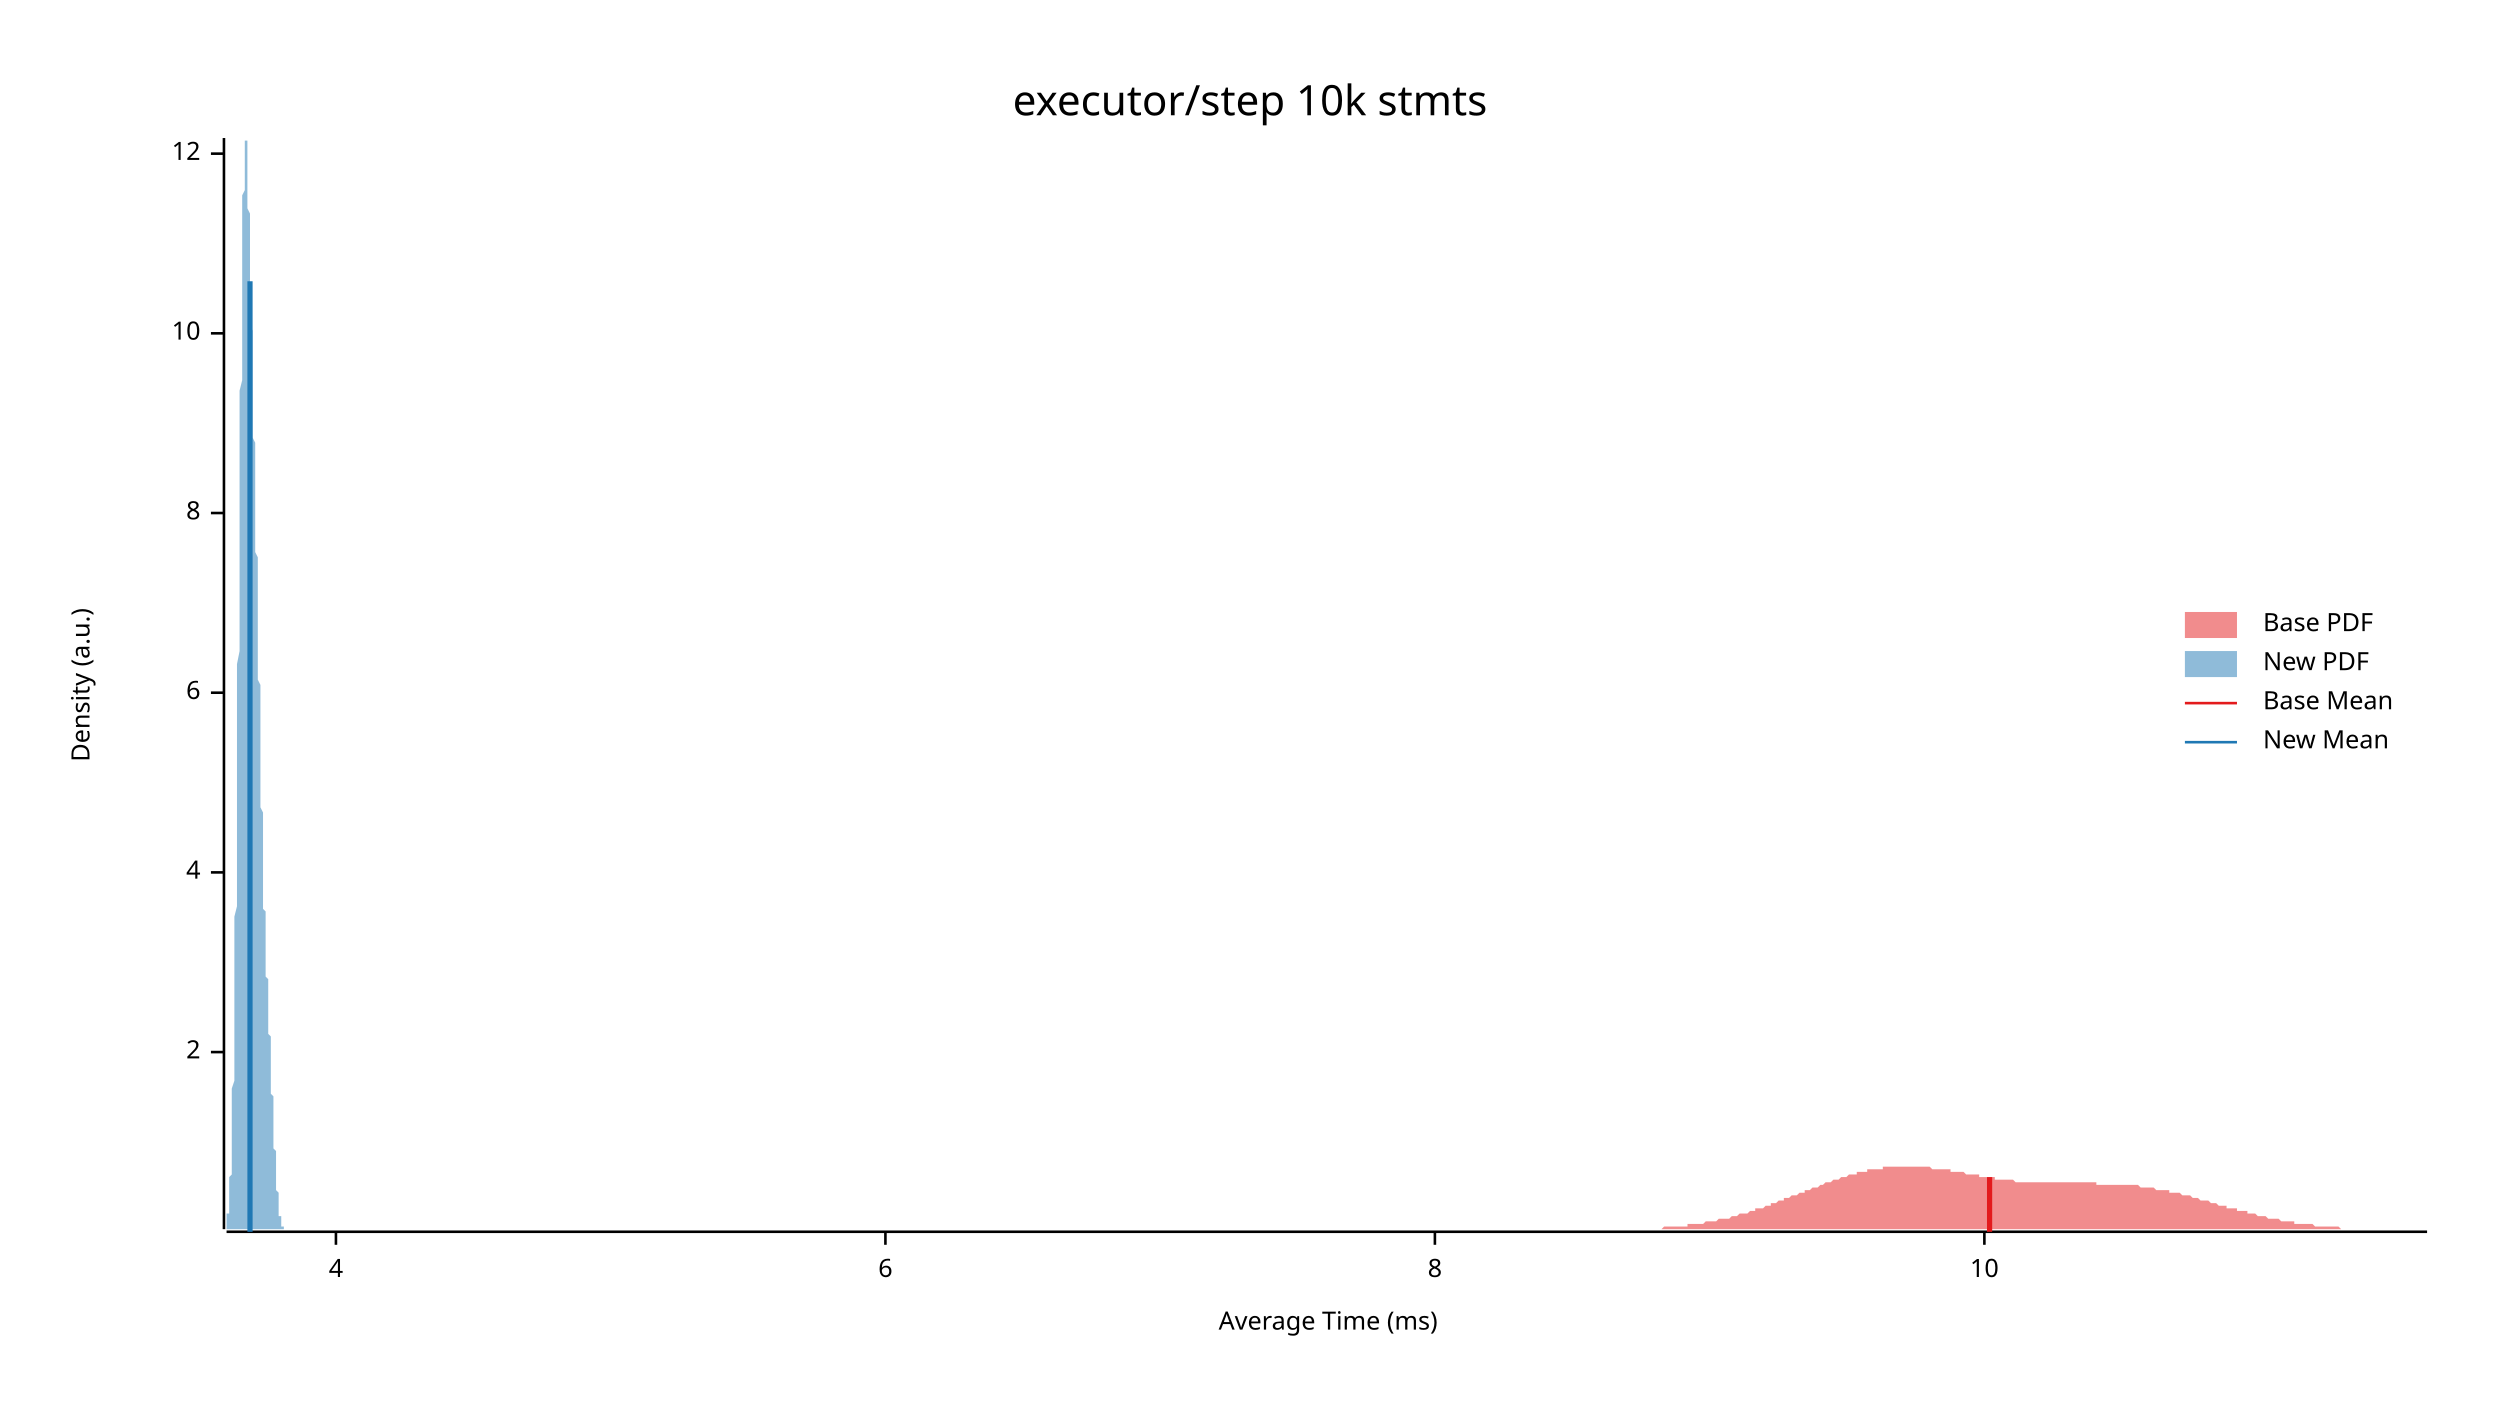
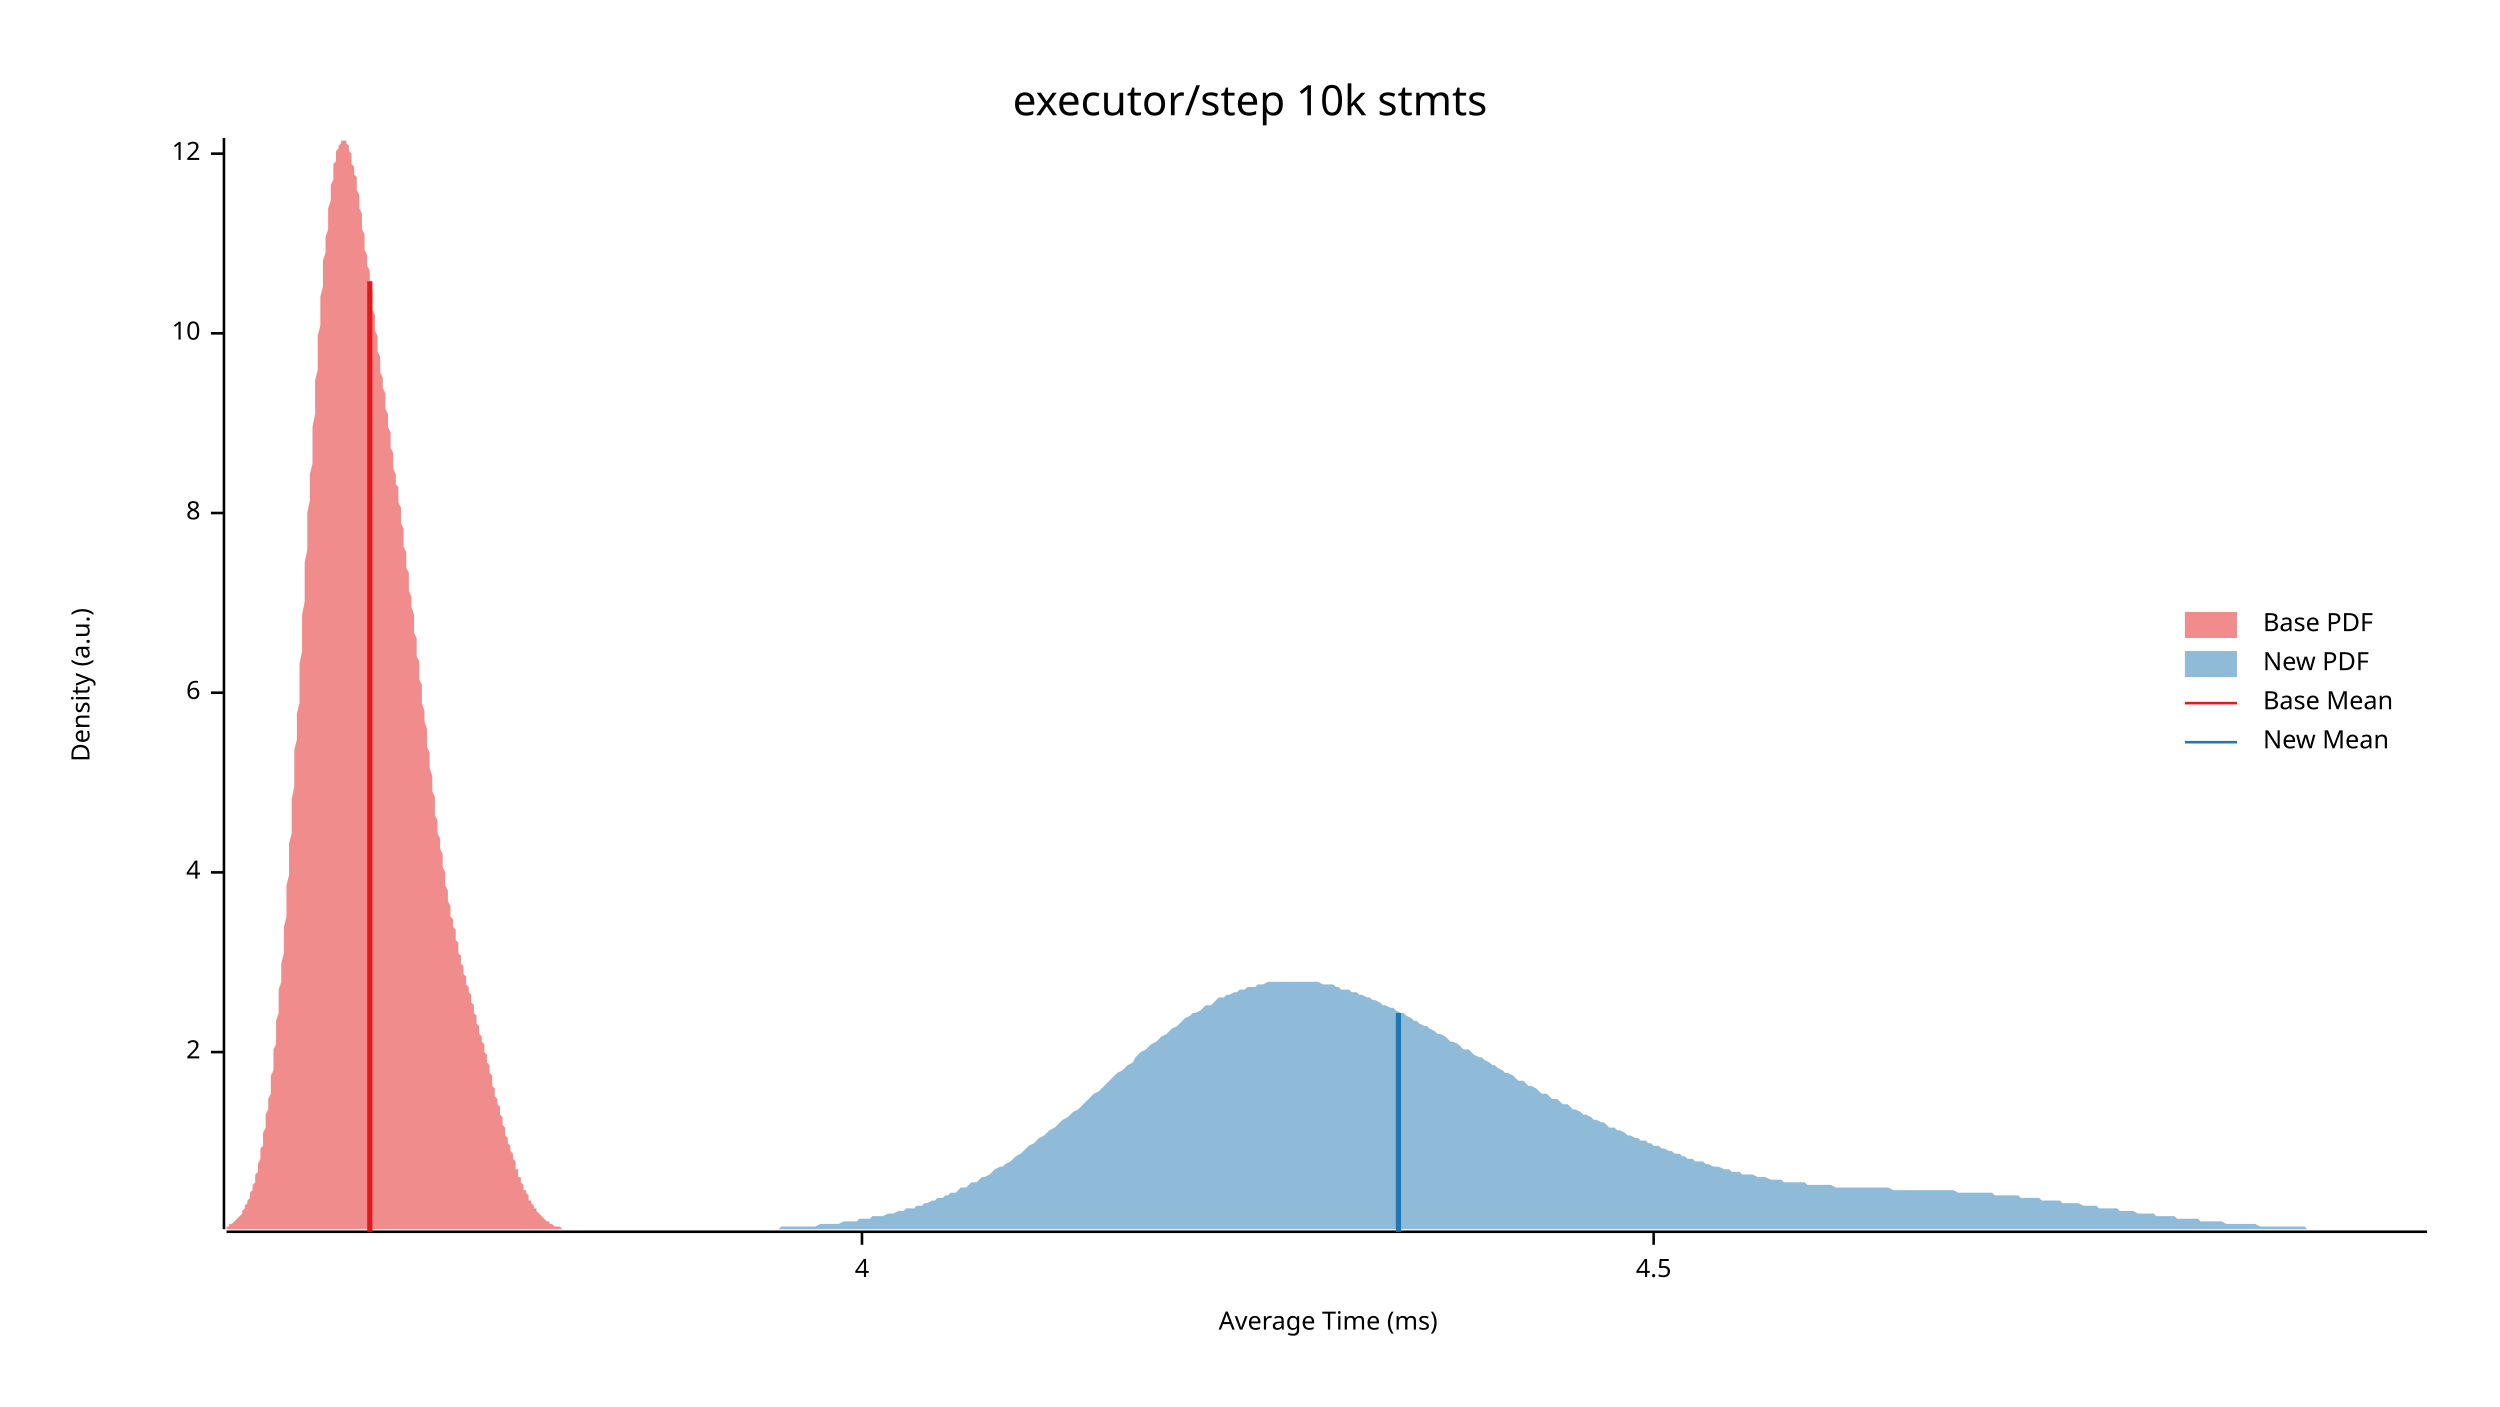
<svg xmlns="http://www.w3.org/2000/svg" width="960" height="540" viewBox="0 0 960 540">
  <text x="480" y="32" dy="0.76em" text-anchor="middle" font-family="sans-serif" font-size="16.129" opacity="1" fill="#000000">
executor/step 10k stmts
</text>
  <text x="27" y="263" dy="0.76em" text-anchor="middle" font-family="sans-serif" font-size="9.677" opacity="1" fill="#000000" transform="rotate(270, 27, 263)">
Density (a.u.)
</text>
  <text x="510" y="513" dy="-0.5ex" text-anchor="middle" font-family="sans-serif" font-size="9.677" opacity="1" fill="#000000">
Average Time (ms)
</text>
  <polyline fill="none" opacity="1" stroke="#000000" stroke-width="1" points="86,53 86,472 " />
  <text x="77" y="404" dy="0.5ex" text-anchor="end" font-family="sans-serif" font-size="9.677" opacity="1" fill="#000000">
2
</text>
  <polyline fill="none" opacity="1" stroke="#000000" stroke-width="1" points="81,404 86,404 " />
  <text x="77" y="335" dy="0.5ex" text-anchor="end" font-family="sans-serif" font-size="9.677" opacity="1" fill="#000000">
4
</text>
  <polyline fill="none" opacity="1" stroke="#000000" stroke-width="1" points="81,335 86,335 " />
  <text x="77" y="266" dy="0.5ex" text-anchor="end" font-family="sans-serif" font-size="9.677" opacity="1" fill="#000000">
6
</text>
  <polyline fill="none" opacity="1" stroke="#000000" stroke-width="1" points="81,266 86,266 " />
  <text x="77" y="197" dy="0.5ex" text-anchor="end" font-family="sans-serif" font-size="9.677" opacity="1" fill="#000000">
8
</text>
  <polyline fill="none" opacity="1" stroke="#000000" stroke-width="1" points="81,197 86,197 " />
  <text x="77" y="128" dy="0.5ex" text-anchor="end" font-family="sans-serif" font-size="9.677" opacity="1" fill="#000000">
10
</text>
  <polyline fill="none" opacity="1" stroke="#000000" stroke-width="1" points="81,128 86,128 " />
  <text x="77" y="59" dy="0.5ex" text-anchor="end" font-family="sans-serif" font-size="9.677" opacity="1" fill="#000000">
12
</text>
  <polyline fill="none" opacity="1" stroke="#000000" stroke-width="1" points="81,59 86,59 " />
  <polyline fill="none" opacity="1" stroke="#000000" stroke-width="1" points="87,473 932,473 " />
-   <text x="129" y="483" dy="0.76em" text-anchor="middle" font-family="sans-serif" font-size="9.677" opacity="1" fill="#000000">
+   <text x="331" y="483" dy="0.76em" text-anchor="middle" font-family="sans-serif" font-size="9.677" opacity="1" fill="#000000">
4
</text>
-   <polyline fill="none" opacity="1" stroke="#000000" stroke-width="1" points="129,473 129,478 " />
-   <text x="340" y="483" dy="0.76em" text-anchor="middle" font-family="sans-serif" font-size="9.677" opacity="1" fill="#000000">
- 6
+   <polyline fill="none" opacity="1" stroke="#000000" stroke-width="1" points="331,473 331,478 " />
+   <text x="635" y="483" dy="0.76em" text-anchor="middle" font-family="sans-serif" font-size="9.677" opacity="1" fill="#000000">
+ 4.5
</text>
-   <polyline fill="none" opacity="1" stroke="#000000" stroke-width="1" points="340,473 340,478 " />
-   <text x="551" y="483" dy="0.76em" text-anchor="middle" font-family="sans-serif" font-size="9.677" opacity="1" fill="#000000">
- 8
- </text>
-   <polyline fill="none" opacity="1" stroke="#000000" stroke-width="1" points="551,473 551,478 " />
-   <text x="762" y="483" dy="0.76em" text-anchor="middle" font-family="sans-serif" font-size="9.677" opacity="1" fill="#000000">
- 10
- </text>
-   <polyline fill="none" opacity="1" stroke="#000000" stroke-width="1" points="762,473 762,478 " />
-   <polygon opacity="0.5" fill="#E31A1C" points="607,472 607,472 608,472 609,472 609,472 610,472 611,472 611,472 612,472 613,472 613,472 614,472 615,472 615,472 616,472 617,472 617,472 618,472 618,472 619,472 620,472 620,472 621,472 622,472 622,472 623,472 624,472 624,472 625,472 626,472 626,472 627,472 628,472 628,472 629,472 630,472 630,472 631,472 631,472 632,472 633,472 633,472 634,472 635,472 635,472 636,472 637,472 637,472 638,472 639,471 639,471 640,471 641,471 641,471 642,471 643,471 643,471 644,471 644,471 645,471 646,471 646,471 647,471 648,471 648,470 649,470 650,470 650,470 651,470 652,470 652,470 653,470 654,470 654,470 655,469 656,469 656,469 657,469 658,469 658,469 659,469 659,469 660,468 661,468 661,468 662,468 663,468 663,468 664,468 665,467 665,467 666,467 667,467 667,467 668,466 669,466 669,466 670,466 671,466 671,466 672,465 672,465 673,465 674,465 674,464 675,464 676,464 676,464 677,464 678,463 678,463 679,463 680,463 680,462 681,462 682,462 682,462 683,461 684,461 684,461 685,461 685,460 686,460 687,460 687,460 688,459 689,459 689,459 690,459 691,458 691,458 692,458 693,458 693,457 694,457 695,457 695,457 696,456 697,456 697,456 698,456 699,455 699,455 700,455 700,455 701,454 702,454 702,454 703,454 704,453 704,453 705,453 706,453 706,453 707,452 708,452 708,452 709,452 710,451 710,451 711,451 712,451 712,451 713,451 713,450 714,450 715,450 715,450 716,450 717,450 717,449 718,449 719,449 719,449 720,449 721,449 721,449 722,449 723,449 723,448 724,448 725,448 725,448 726,448 726,448 727,448 728,448 728,448 729,448 730,448 730,448 731,448 732,448 732,448 733,448 734,448 734,448 735,448 736,448 736,448 737,448 738,448 738,448 739,448 740,448 740,448 741,448 741,448 742,449 743,449 743,449 744,449 745,449 745,449 746,449 747,449 747,449 748,449 749,449 749,450 750,450 751,450 751,450 752,450 753,450 753,450 754,450 754,450 755,451 756,451 756,451 757,451 758,451 758,451 759,451 760,451 760,452 761,452 762,452 762,452 763,452 764,452 764,452 765,452 766,452 766,453 767,453 767,453 768,453 769,453 769,453 770,453 771,453 771,453 772,453 773,453 773,453 774,454 775,454 775,454 776,454 777,454 777,454 778,454 779,454 779,454 780,454 781,454 781,454 782,454 782,454 783,454 784,454 784,454 785,454 786,454 786,454 787,454 788,454 788,454 789,454 790,454 790,454 791,454 792,454 792,454 793,454 794,454 794,454 795,454 795,454 796,454 797,454 797,454 798,454 799,454 799,454 800,454 801,454 801,454 802,454 803,454 803,454 804,454 805,454 805,455 806,455 807,455 807,455 808,455 808,455 809,455 810,455 810,455 811,455 812,455 812,455 813,455 814,455 814,455 815,455 816,455 816,455 817,455 818,455 818,455 819,455 820,455 820,455 821,455 822,456 822,456 823,456 823,456 824,456 825,456 825,456 826,456 827,456 827,456 828,457 829,457 829,457 830,457 831,457 831,457 832,457 833,457 833,458 834,458 835,458 835,458 836,458 836,458 837,458 838,459 838,459 839,459 840,459 840,459 841,459 842,460 842,460 843,460 844,460 844,460 845,461 846,461 846,461 847,461 848,461 848,461 849,462 849,462 850,462 851,462 851,462 852,463 853,463 853,463 854,463 855,463 855,464 856,464 857,464 857,464 858,464 859,464 859,465 860,465 861,465 861,465 862,465 863,465 863,466 864,466 864,466 865,466 866,466 866,466 867,467 868,467 868,467 869,467 870,467 870,467 871,468 872,468 872,468 873,468 874,468 874,468 875,468 876,469 876,469 877,469 877,469 878,469 879,469 879,469 880,469 881,469 881,470 882,470 883,470 883,470 884,470 885,470 885,470 886,470 887,470 887,470 888,470 889,471 889,471 890,471 890,471 891,471 892,471 892,471 893,471 894,471 894,471 895,471 896,471 896,471 897,471 898,471 898,471 899,472 900,472 900,472 901,472 902,472 902,472 903,472 904,472 904,472 905,472 905,472 906,472 907,472 907,472 908,472 909,472 909,472 910,472 911,472 911,472 912,472 913,472 913,472 914,472 915,472 915,472 916,472 917,472 917,472 918,472 918,472 919,472 920,472 920,472 921,472 922,472 922,472 923,472 924,472 924,472 925,472 926,472 926,472 927,472 928,472 928,472 929,472 930,472 930,472 931,472 932,472 932,472 607,472 " />
-   <polygon opacity="0.5" fill="#1F78B4" points="87,471 87,471 87,471 87,471 87,471 87,470 87,470 87,470 87,470 87,470 87,470 87,469 87,469 87,469 87,469 87,469 87,468 87,468 87,468 87,467 87,467 87,467 87,466 88,466 88,466 88,465 88,465 88,464 88,464 88,463 88,463 88,462 88,462 88,461 88,460 88,460 88,459 88,458 88,458 88,457 88,456 88,455 88,454 88,453 88,452 89,451 89,450 89,449 89,448 89,447 89,445 89,444 89,443 89,441 89,440 89,438 89,437 89,435 89,433 89,432 89,430 89,428 89,426 89,424 89,422 89,420 89,418 90,415 90,413 90,411 90,408 90,406 90,403 90,400 90,398 90,395 90,392 90,389 90,386 90,383 90,380 90,377 90,373 90,370 90,366 90,363 90,359 90,356 90,352 91,348 91,344 91,340 91,336 91,332 91,328 91,324 91,320 91,315 91,311 91,307 91,302 91,298 91,293 91,288 91,284 91,279 91,274 91,270 91,265 91,260 91,255 92,250 92,246 92,241 92,236 92,231 92,226 92,221 92,216 92,211 92,206 92,202 92,197 92,192 92,187 92,182 92,178 92,173 92,168 92,164 92,159 92,155 92,150 93,146 93,142 93,138 93,133 93,129 93,125 93,121 93,118 93,114 93,110 93,107 93,103 93,100 93,97 93,94 93,91 93,88 93,85 93,82 93,80 93,77 93,75 94,73 94,71 94,69 94,67 94,65 94,63 94,62 94,61 94,59 94,58 94,57 94,56 94,56 94,55 94,54 94,54 94,54 94,54 94,53 94,54 94,54 94,54 95,54 95,55 95,55 95,56 95,57 95,58 95,58 95,59 95,60 95,62 95,63 95,64 95,66 95,67 95,68 95,70 95,72 95,73 95,75 95,77 95,78 95,80 96,82 96,84 96,86 96,88 96,90 96,92 96,94 96,96 96,98 96,100 96,102 96,104 96,106 96,108 96,110 96,112 96,115 96,117 96,119 96,121 96,123 96,125 97,127 97,129 97,131 97,133 97,135 97,137 97,139 97,141 97,143 97,145 97,147 97,149 97,151 97,153 97,155 97,157 97,159 97,161 97,162 97,164 97,166 97,168 98,170 98,172 98,174 98,176 98,178 98,180 98,182 98,184 98,185 98,187 98,189 98,191 98,193 98,195 98,197 98,199 98,201 98,203 98,205 98,208 98,210 98,212 99,214 99,216 99,218 99,220 99,222 99,225 99,227 99,229 99,231 99,233 99,236 99,238 99,240 99,243 99,245 99,247 99,249 99,252 99,254 99,256 99,259 99,261 100,263 100,266 100,268 100,270 100,273 100,275 100,277 100,280 100,282 100,284 100,286 100,289 100,291 100,293 100,295 100,298 100,300 100,302 100,304 100,306 100,308 100,310 101,312 101,314 101,316 101,318 101,320 101,322 101,324 101,326 101,328 101,330 101,331 101,333 101,335 101,337 101,338 101,340 101,341 101,343 101,345 101,346 101,348 101,349 102,350 102,352 102,353 102,355 102,356 102,357 102,358 102,360 102,361 102,362 102,363 102,365 102,366 102,367 102,368 102,369 102,370 102,371 102,372 102,373 102,374 102,375 103,376 103,377 103,378 103,379 103,380 103,381 103,382 103,383 103,384 103,385 103,386 103,387 103,388 103,389 103,390 103,391 103,392 103,393 103,394 103,395 103,396 103,397 104,398 104,399 104,400 104,401 104,402 104,403 104,404 104,405 104,406 104,407 104,408 104,409 104,410 104,411 104,412 104,413 104,414 104,415 104,416 104,418 104,419 104,420 105,421 105,422 105,423 105,424 105,425 105,426 105,427 105,428 105,429 105,430 105,431 105,432 105,433 105,434 105,435 105,436 105,437 105,437 105,438 105,439 105,440 105,441 106,442 106,443 106,444 106,445 106,445 106,446 106,447 106,448 106,449 106,449 106,450 106,451 106,451 106,452 106,453 106,454 106,454 106,455 106,455 106,456 106,457 106,457 107,458 107,458 107,459 107,459 107,460 107,460 107,461 107,461 107,462 107,462 107,463 107,463 107,464 107,464 107,464 107,465 107,465 107,465 107,466 107,466 107,466 107,467 108,467 108,467 108,467 108,468 108,468 108,468 108,468 108,469 108,469 108,469 108,469 108,469 108,469 108,470 108,470 108,470 108,470 108,470 108,470 108,470 108,471 108,471 109,471 109,471 109,471 109,471 109,471 109,471 109,471 109,471 109,471 109,472 109,472 109,472 109,472 109,472 109,472 109,472 87,472 " />
-   <polyline fill="none" opacity="1" stroke="#E31A1C" stroke-width="2" points="764,473 764,452 " />
-   <polyline fill="none" opacity="1" stroke="#1F78B4" stroke-width="2" points="96,473 96,108 " />
+   <polyline fill="none" opacity="1" stroke="#000000" stroke-width="1" points="635,473 635,478 " />
+   <polygon opacity="0.5" fill="#E31A1C" points="87,471 87,471 87,471 87,471 88,471 88,471 88,470 88,470 89,470 89,470 89,470 89,470 90,469 90,469 90,469 90,469 91,468 91,468 91,468 91,468 92,467 92,467 92,467 93,466 93,466 93,465 93,465 94,464 94,464 94,463 94,463 95,462 95,462 95,461 95,461 96,460 96,459 96,458 96,458 97,457 97,456 97,455 98,454 98,453 98,452 98,451 99,450 99,449 99,448 99,447 100,445 100,444 100,443 100,441 101,440 101,438 101,437 101,435 102,433 102,432 102,430 102,428 103,426 103,424 103,422 104,420 104,418 104,416 104,413 105,411 105,408 105,406 105,403 106,401 106,398 106,395 106,392 107,389 107,386 107,383 107,380 108,377 108,373 108,370 109,366 109,363 109,359 109,356 110,352 110,348 110,344 110,340 111,336 111,332 111,328 111,324 112,320 112,315 112,311 112,307 113,302 113,298 113,293 113,288 114,284 114,279 114,274 115,270 115,265 115,260 115,255 116,250 116,246 116,241 116,236 117,231 117,226 117,221 117,216 118,211 118,207 118,202 118,197 119,192 119,187 119,182 120,178 120,173 120,168 120,164 121,159 121,155 121,150 121,146 122,142 122,138 122,133 122,129 123,125 123,121 123,118 123,114 124,110 124,107 124,103 124,100 125,97 125,94 125,91 126,88 126,85 126,82 126,80 127,77 127,75 127,73 127,71 128,69 128,67 128,65 128,63 129,62 129,61 129,59 129,58 130,57 130,56 130,56 131,55 131,54 131,54 131,54 132,54 132,53 132,54 132,54 133,54 133,54 133,55 133,55 134,56 134,57 134,58 134,58 135,59 135,60 135,62 135,63 136,64 136,66 136,67 137,68 137,70 137,72 137,73 138,75 138,77 138,78 138,80 139,82 139,84 139,86 139,88 140,90 140,92 140,94 140,96 141,98 141,100 141,102 142,104 142,106 142,108 142,110 143,112 143,115 143,117 143,119 144,121 144,123 144,125 144,127 145,129 145,131 145,133 145,135 146,137 146,139 146,141 146,143 147,145 147,147 147,149 148,151 148,153 148,155 148,157 149,159 149,161 149,162 149,164 150,166 150,168 150,170 150,172 151,174 151,176 151,178 151,180 152,182 152,184 152,186 153,187 153,189 153,191 153,193 154,195 154,197 154,199 154,201 155,203 155,205 155,208 155,210 156,212 156,214 156,216 156,218 157,220 157,222 157,225 157,227 158,229 158,231 158,233 159,236 159,238 159,240 159,243 160,245 160,247 160,249 160,252 161,254 161,256 161,259 161,261 162,263 162,266 162,268 162,270 163,273 163,275 163,277 164,280 164,282 164,284 164,287 165,289 165,291 165,293 165,295 166,298 166,300 166,302 166,304 167,306 167,308 167,310 167,313 168,315 168,317 168,318 168,320 169,322 169,324 169,326 170,328 170,330 170,332 170,333 171,335 171,337 171,338 171,340 172,342 172,343 172,345 172,346 173,348 173,349 173,350 173,352 174,353 174,355 174,356 175,357 175,359 175,360 175,361 176,362 176,363 176,365 176,366 177,367 177,368 177,369 177,370 178,371 178,372 178,373 178,374 179,375 179,376 179,377 179,378 180,379 180,380 180,381 181,382 181,383 181,384 181,385 182,386 182,387 182,388 182,389 183,390 183,391 183,392 183,393 184,394 184,395 184,396 184,397 185,398 185,399 185,400 186,401 186,402 186,403 186,404 187,405 187,406 187,407 187,408 188,409 188,410 188,411 188,412 189,413 189,414 189,416 189,417 190,418 190,419 190,420 190,421 191,422 191,423 191,424 192,425 192,426 192,427 192,428 193,429 193,430 193,431 193,432 194,433 194,434 194,435 194,436 195,437 195,438 195,438 195,439 196,440 196,441 196,442 197,443 197,444 197,445 197,445 198,446 198,447 198,448 198,449 199,449 199,450 199,451 199,452 200,452 200,453 200,454 200,454 201,455 201,456 201,456 201,457 202,457 202,458 202,458 203,459 203,460 203,460 203,461 204,461 204,461 204,462 204,462 205,463 205,463 205,464 205,464 206,464 206,465 206,465 206,465 207,466 207,466 207,466 208,467 208,467 208,467 208,467 209,468 209,468 209,468 209,468 210,469 210,469 210,469 210,469 211,469 211,470 211,470 211,470 212,470 212,470 212,470 212,470 213,471 213,471 213,471 214,471 214,471 214,471 214,471 215,471 215,471 215,471 215,471 216,472 216,472 216,472 216,472 217,472 217,472 217,472 217,472 87,472 " />
+   <polygon opacity="0.5" fill="#1F78B4" points="281,472 282,472 283,472 285,472 286,472 287,472 288,472 290,472 291,472 292,472 294,472 295,472 296,472 298,472 299,472 300,471 302,471 303,471 304,471 305,471 307,471 308,471 309,471 311,471 312,471 313,471 315,470 316,470 317,470 318,470 320,470 321,470 322,470 324,469 325,469 326,469 328,469 329,469 330,468 332,468 333,468 334,468 335,467 337,467 338,467 339,467 341,466 342,466 343,466 345,465 346,465 347,465 348,464 350,464 351,464 352,463 354,463 355,462 356,462 358,461 359,461 360,460 362,460 363,459 364,459 365,458 367,458 368,457 369,456 371,456 372,455 373,454 375,454 376,453 377,452 378,452 380,451 381,450 382,449 384,448 385,448 386,447 388,446 389,445 390,444 392,443 393,442 394,441 395,440 397,439 398,438 399,437 401,436 402,435 403,434 405,433 406,432 407,431 408,430 410,429 411,428 412,427 414,426 415,425 416,424 418,422 419,421 420,420 422,419 423,418 424,417 425,416 427,414 428,413 429,412 431,411 432,410 433,409 435,408 436,406 437,405 438,404 440,403 441,402 442,401 444,400 445,399 446,398 448,397 449,396 450,395 452,394 453,393 454,392 455,391 457,390 458,389 459,389 461,388 462,387 463,386 465,386 466,385 467,384 468,383 470,383 471,382 472,382 474,381 475,381 476,380 478,380 479,379 480,379 482,379 483,378 484,378 485,378 487,377 488,377 489,377 491,377 492,377 493,377 495,377 496,377 497,377 498,377 500,377 501,377 502,377 504,377 505,377 506,377 508,378 509,378 510,378 512,378 513,379 514,379 515,380 517,380 518,380 519,381 521,381 522,382 523,382 525,383 526,383 527,384 528,384 530,385 531,386 532,386 534,387 535,387 536,388 538,389 539,389 540,390 542,391 543,392 544,392 545,393 547,394 548,394 549,395 551,396 552,397 553,397 555,398 556,399 557,400 558,400 560,401 561,402 562,403 564,403 565,404 566,405 568,406 569,406 570,407 572,408 573,409 574,409 575,410 577,411 578,412 579,412 581,413 582,414 583,415 585,415 586,416 587,417 588,417 590,418 591,419 592,420 594,420 595,421 596,422 598,422 599,423 600,424 602,424 603,425 604,426 605,426 607,427 608,428 609,428 611,429 612,430 613,430 615,431 616,431 617,432 618,433 620,433 621,434 622,434 624,435 625,436 626,436 628,437 629,437 630,438 632,438 633,439 634,439 635,440 637,440 638,441 639,441 641,442 642,442 643,443 645,443 646,444 647,444 648,445 650,445 651,446 652,446 654,446 655,447 656,447 658,448 659,448 660,448 662,449 663,449 664,449 665,450 667,450 668,450 669,451 671,451 672,451 673,451 675,452 676,452 677,452 678,452 680,453 681,453 682,453 684,453 685,454 686,454 688,454 689,454 690,454 692,454 693,454 694,455 695,455 697,455 698,455 699,455 701,455 702,455 703,455 705,456 706,456 707,456 708,456 710,456 711,456 712,456 714,456 715,456 716,456 718,456 719,456 720,456 722,456 723,456 724,456 725,456 727,457 728,457 729,457 731,457 732,457 733,457 735,457 736,457 737,457 738,457 740,457 741,457 742,457 744,457 745,457 746,457 748,457 749,457 750,457 752,458 753,458 754,458 755,458 757,458 758,458 759,458 761,458 762,458 763,458 765,458 766,459 767,459 768,459 770,459 771,459 772,459 774,459 775,459 776,460 778,460 779,460 780,460 782,460 783,460 784,461 785,461 787,461 788,461 789,461 791,461 792,462 793,462 795,462 796,462 797,462 798,462 800,463 801,463 802,463 804,463 805,463 806,464 808,464 809,464 810,464 812,464 813,464 814,465 815,465 817,465 818,465 819,465 821,466 822,466 823,466 825,466 826,466 827,466 828,467 830,467 831,467 832,467 834,467 835,467 836,468 838,468 839,468 840,468 842,468 843,468 844,468 845,469 847,469 848,469 849,469 851,469 852,469 853,469 855,470 856,470 857,470 858,470 860,470 861,470 862,470 864,470 865,470 866,470 868,471 869,471 870,471 872,471 873,471 874,471 875,471 877,471 878,471 879,471 881,471 882,471 883,471 885,471 886,472 887,472 888,472 890,472 891,472 892,472 894,472 895,472 896,472 898,472 899,472 900,472 902,472 903,472 904,472 905,472 907,472 908,472 909,472 911,472 912,472 913,472 915,472 916,472 917,472 918,472 920,472 921,472 922,472 924,472 925,472 926,472 928,472 929,472 930,472 932,472 932,472 281,472 " />
+   <polyline fill="none" opacity="1" stroke="#E31A1C" stroke-width="2" points="142,473 142,108 " />
+   <polyline fill="none" opacity="1" stroke="#1F78B4" stroke-width="2" points="537,473 537,389 " />
  <text x="869" y="235" dy="0.76em" text-anchor="start" font-family="sans-serif" font-size="9.677" opacity="1" fill="#000000">
Base PDF
</text>
  <text x="869" y="250" dy="0.76em" text-anchor="start" font-family="sans-serif" font-size="9.677" opacity="1" fill="#000000">
New PDF
</text>
  <text x="869" y="265" dy="0.76em" text-anchor="start" font-family="sans-serif" font-size="9.677" opacity="1" fill="#000000">
Base Mean
</text>
  <text x="869" y="280" dy="0.76em" text-anchor="start" font-family="sans-serif" font-size="9.677" opacity="1" fill="#000000">
New Mean
</text>
  <rect x="839" y="235" width="20" height="10" opacity="0.5" fill="#E31A1C" stroke="none" />
  <rect x="839" y="250" width="20" height="10" opacity="0.5" fill="#1F78B4" stroke="none" />
  <polyline fill="none" opacity="1" stroke="#E31A1C" stroke-width="1" points="839,270 859,270 " />
  <polyline fill="none" opacity="1" stroke="#1F78B4" stroke-width="1" points="839,285 859,285 " />
</svg>
